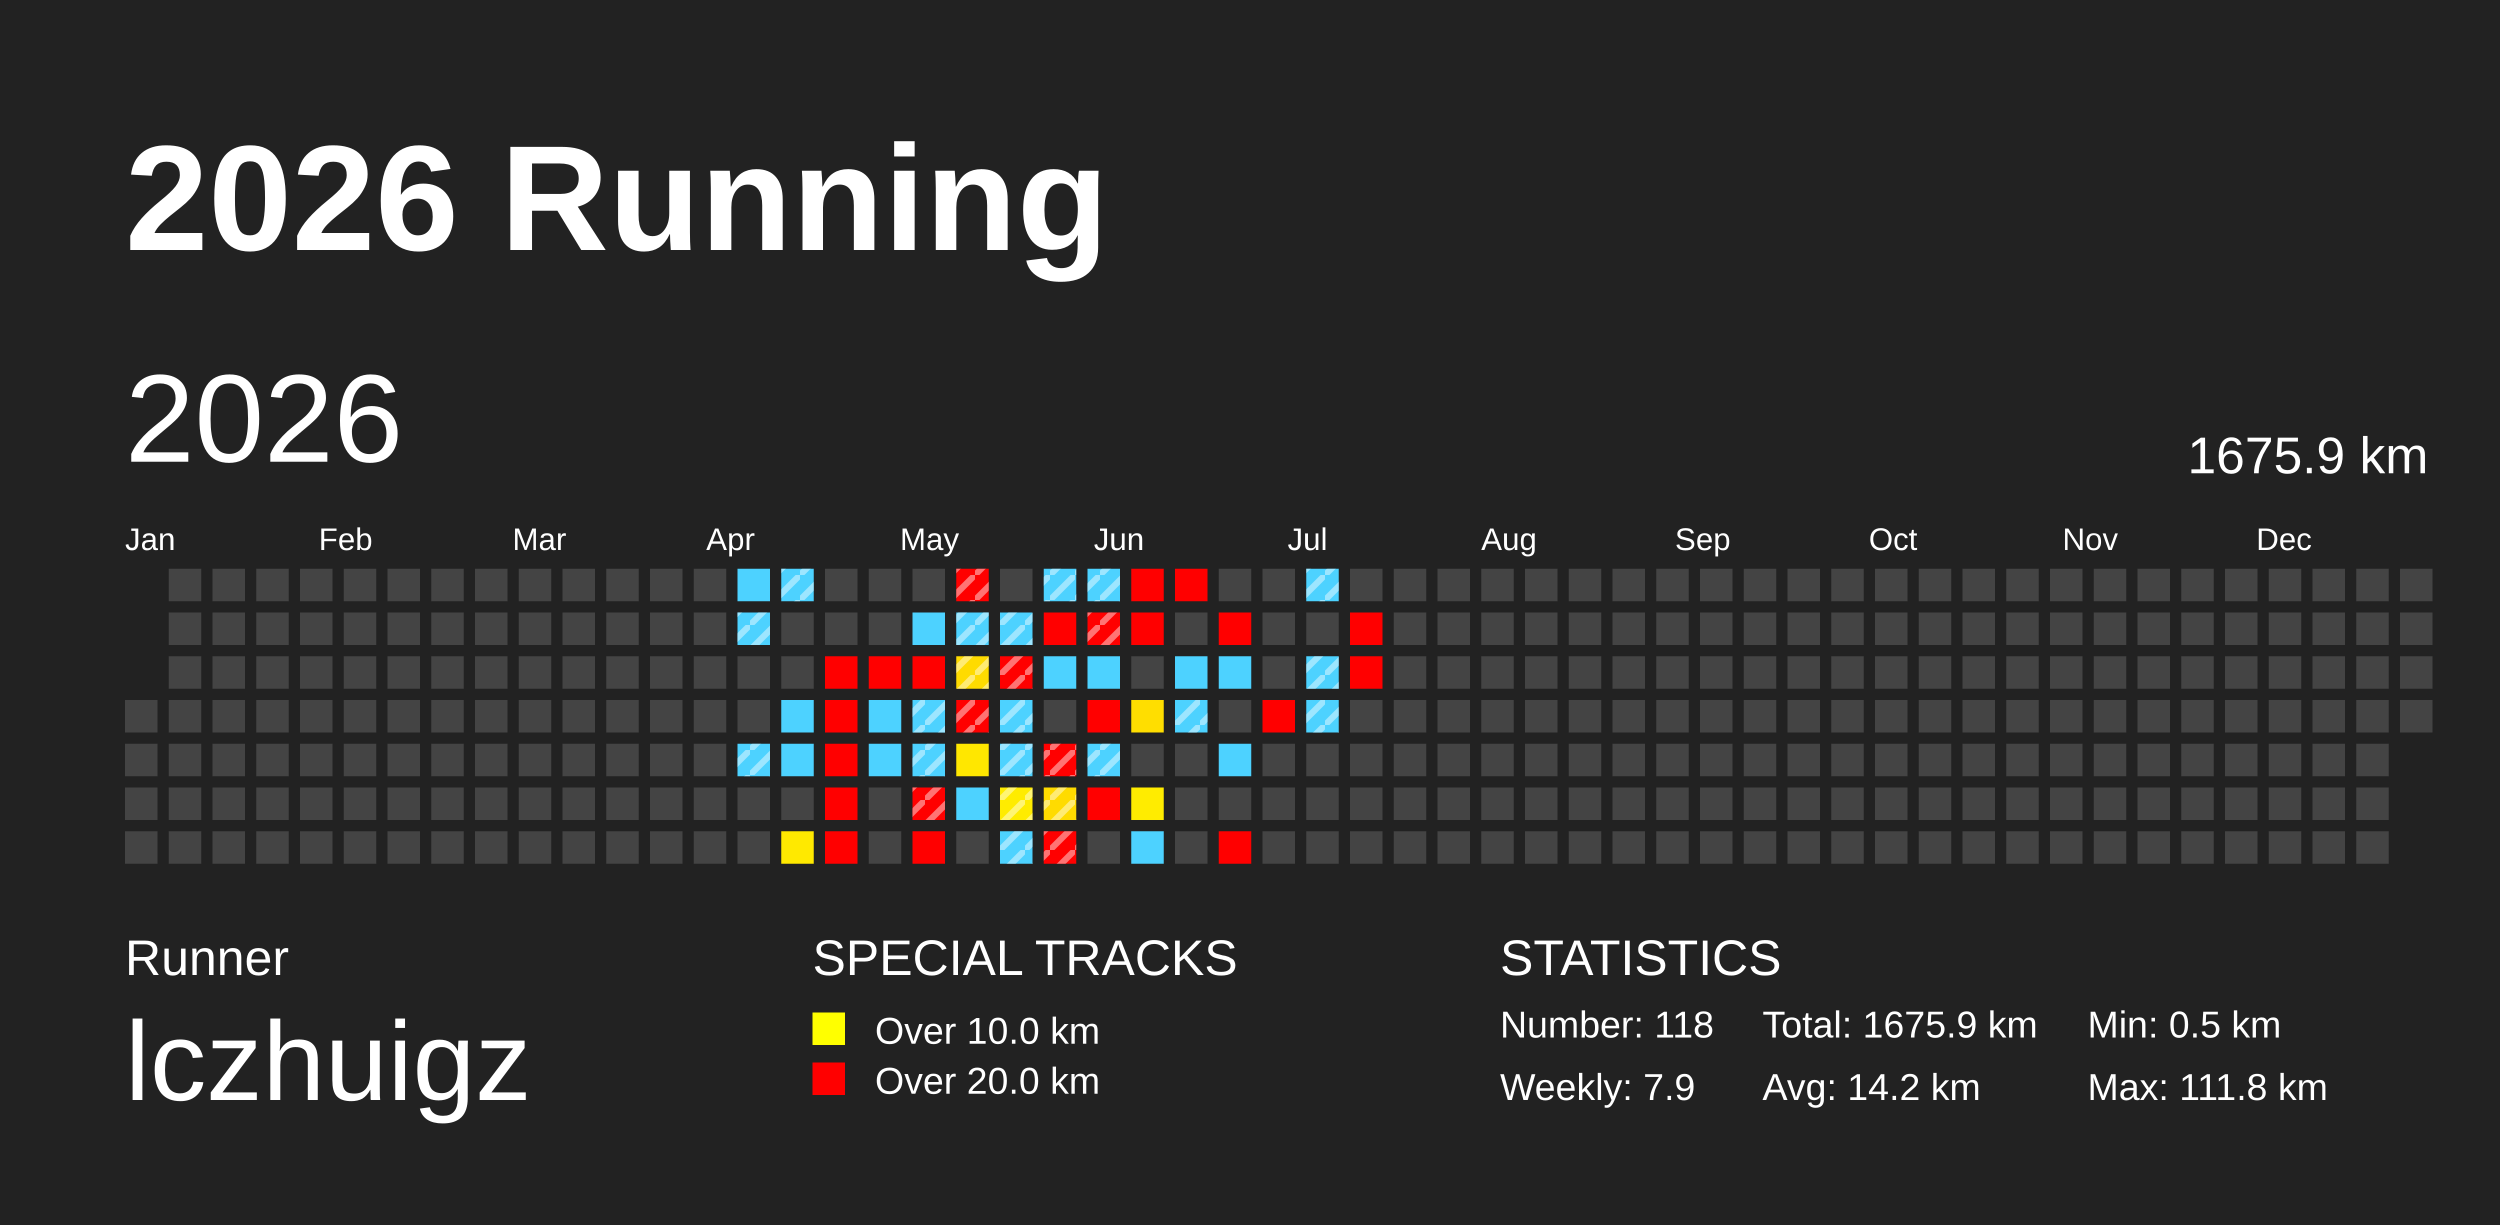
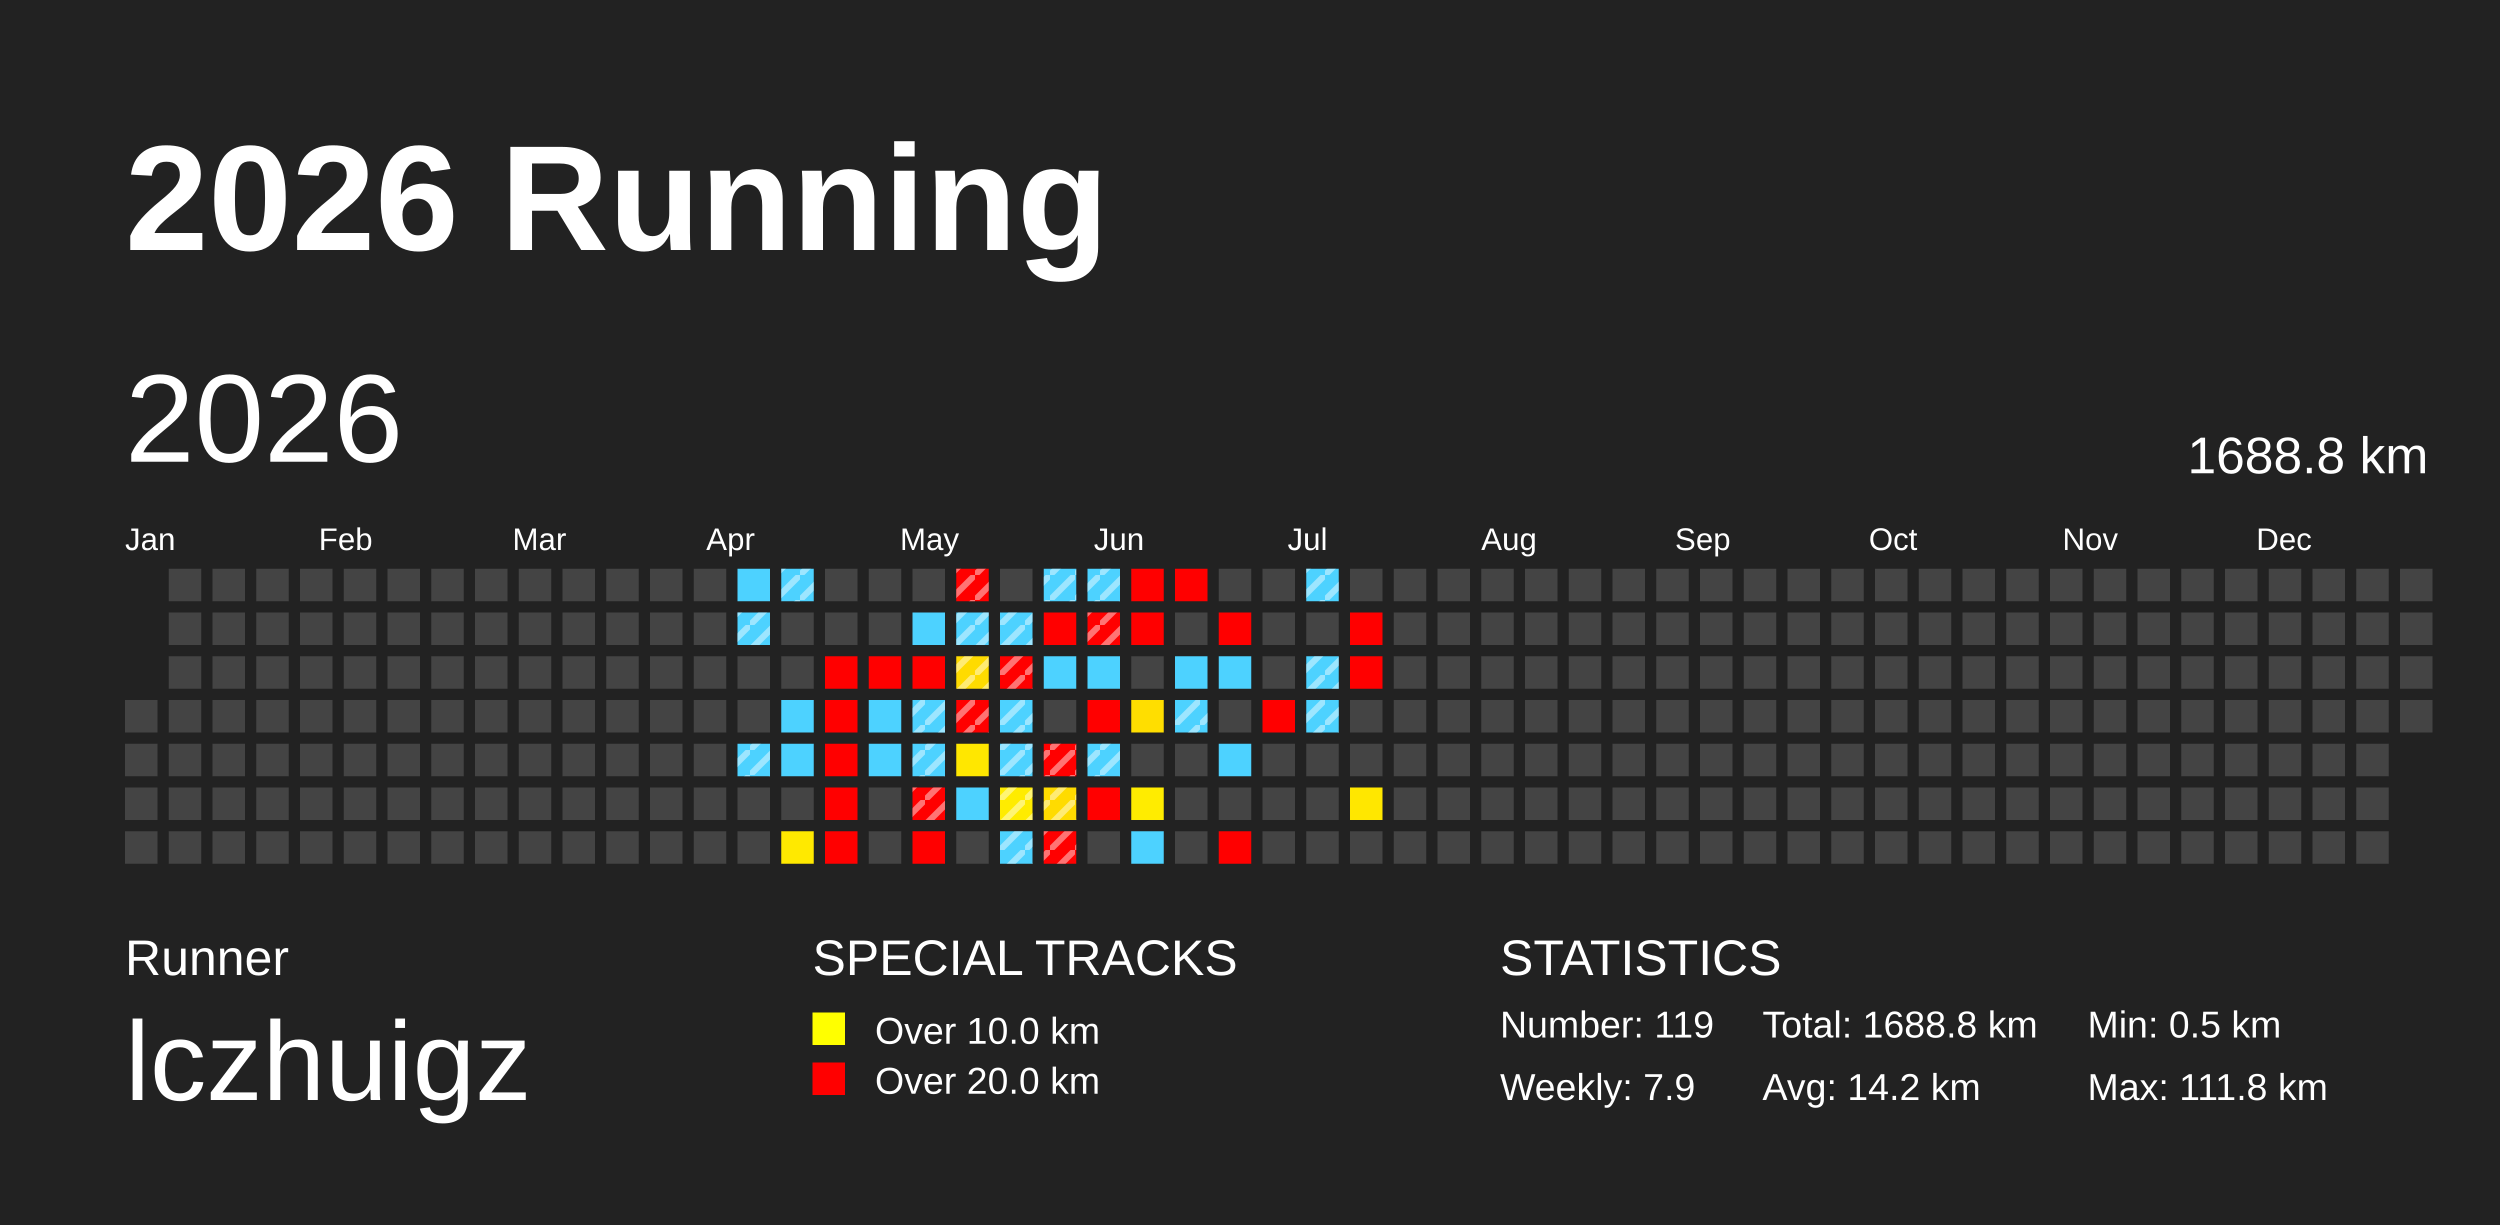
<svg xmlns="http://www.w3.org/2000/svg" baseProfile="full" height="98mm" version="1.1" viewBox="0,0,200,98" width="200mm">
  <defs>
    <pattern height="2" id="indoor-stripe" patternUnits="userSpaceOnUse" width="2">
      <line stroke="white" stroke-opacity="0.45" stroke-width="0.5" x1="0" x2="2" y1="2" y2="0" />
    </pattern>
  </defs>
  <rect fill="#222222" height="98" width="200" x="0" y="0" />
  <text fill="#FFFFFF" style="font-size:12px; font-family:Arial; font-weight:bold;" x="10" y="20">2026 Running</text>
  <text fill="#FFFFFF" style="font-size:4px; font-family:Arial" x="10" y="78">Runner</text>
  <text fill="#FFFFFF" style="font-size:9px; font-family:Arial" x="10" y="88">lczhuigz</text>
  <text fill="#FFFFFF" style="font-size:4px; font-family:Arial" x="65" y="78">SPECIAL TRACKS</text>
  <rect fill="yellow" height="2.6" width="2.6" x="65" y="81" />
  <text fill="#FFFFFF" style="font-size:3px; font-family:Arial" x="70" y="83.5">Over 10.0 km</text>
  <rect fill="red" height="2.6" width="2.6" x="65" y="85" />
  <text fill="#FFFFFF" style="font-size:3px; font-family:Arial" x="70" y="87.5">Over 20.0 km</text>
  <text fill="#FFFFFF" style="font-size:4px; font-family:Arial" x="120" y="78">STATISTICS</text>
-   <text fill="#FFFFFF" style="font-size:3px; font-family:Arial" x="120" y="83">Number: 118</text>
+   <text fill="#FFFFFF" style="font-size:3px; font-family:Arial" x="120" y="83">Number: 119</text>
  <text fill="#FFFFFF" style="font-size:3px; font-family:Arial" x="120" y="88">Weekly: 7.9</text>
-   <text fill="#FFFFFF" style="font-size:3px; font-family:Arial" x="141" y="83">Total: 1675.9 km</text>
+   <text fill="#FFFFFF" style="font-size:3px; font-family:Arial" x="141" y="83">Total: 1688.8 km</text>
  <text fill="#FFFFFF" style="font-size:3px; font-family:Arial" x="141" y="88">Avg: 14.2 km</text>
  <text fill="#FFFFFF" style="font-size:3px; font-family:Arial" x="167" y="83">Min: 0.5 km</text>
  <text fill="#FFFFFF" style="font-size:3px; font-family:Arial" x="167" y="88">Max: 111.8 km</text>
  <text dominant-baseline="hanging" fill="#FFFFFF" style="font-size:10.0px; font-family:Arial;" x="10" y="30">2026</text>
-   <text dominant-baseline="hanging" fill="#FFFFFF" style="font-size:4.125px; font-family:Arial;" x="175" y="35">1675.9 km</text>
+   <text dominant-baseline="hanging" fill="#FFFFFF" style="font-size:4.125px; font-family:Arial;" x="175" y="35">1688.8 km</text>
  <text fill="#FFFFFF" style="font-size:2.5px; font-family:Arial" x="10.0" y="44">Jan</text>
  <text fill="#FFFFFF" style="font-size:2.5px; font-family:Arial" x="25.5" y="44">Feb</text>
  <text fill="#FFFFFF" style="font-size:2.5px; font-family:Arial" x="41.0" y="44">Mar</text>
  <text fill="#FFFFFF" style="font-size:2.5px; font-family:Arial" x="56.5" y="44">Apr</text>
  <text fill="#FFFFFF" style="font-size:2.5px; font-family:Arial" x="72.0" y="44">May</text>
  <text fill="#FFFFFF" style="font-size:2.5px; font-family:Arial" x="87.5" y="44">Jun</text>
  <text fill="#FFFFFF" style="font-size:2.5px; font-family:Arial" x="103.0" y="44">Jul</text>
  <text fill="#FFFFFF" style="font-size:2.5px; font-family:Arial" x="118.5" y="44">Aug</text>
  <text fill="#FFFFFF" style="font-size:2.5px; font-family:Arial" x="134.0" y="44">Sep</text>
  <text fill="#FFFFFF" style="font-size:2.5px; font-family:Arial" x="149.5" y="44">Oct</text>
  <text fill="#FFFFFF" style="font-size:2.5px; font-family:Arial" x="165.0" y="44">Nov</text>
  <text fill="#FFFFFF" style="font-size:2.5px; font-family:Arial" x="180.5" y="44">Dec</text>
  <rect fill="#444444" height="2.6" width="2.6" x="10.0" y="56.0" />
  <rect fill="#444444" height="2.6" width="2.6" x="10.0" y="59.5" />
  <rect fill="#444444" height="2.6" width="2.6" x="10.0" y="63.0" />
  <rect fill="#444444" height="2.6" width="2.6" x="10.0" y="66.5" />
  <rect fill="#444444" height="2.6" width="2.6" x="13.5" y="45.5" />
  <rect fill="#444444" height="2.6" width="2.6" x="13.5" y="49.0" />
  <rect fill="#444444" height="2.6" width="2.6" x="13.5" y="52.5" />
  <rect fill="#444444" height="2.6" width="2.6" x="13.5" y="56.0" />
  <rect fill="#444444" height="2.6" width="2.6" x="13.5" y="59.5" />
  <rect fill="#444444" height="2.6" width="2.6" x="13.5" y="63.0" />
  <rect fill="#444444" height="2.6" width="2.6" x="13.5" y="66.5" />
  <rect fill="#444444" height="2.6" width="2.6" x="17.0" y="45.5" />
  <rect fill="#444444" height="2.6" width="2.6" x="17.0" y="49.0" />
  <rect fill="#444444" height="2.6" width="2.6" x="17.0" y="52.5" />
  <rect fill="#444444" height="2.6" width="2.6" x="17.0" y="56.0" />
  <rect fill="#444444" height="2.6" width="2.6" x="17.0" y="59.5" />
  <rect fill="#444444" height="2.6" width="2.6" x="17.0" y="63.0" />
  <rect fill="#444444" height="2.6" width="2.6" x="17.0" y="66.5" />
  <rect fill="#444444" height="2.6" width="2.6" x="20.5" y="45.5" />
  <rect fill="#444444" height="2.6" width="2.6" x="20.5" y="49.0" />
  <rect fill="#444444" height="2.6" width="2.6" x="20.5" y="52.5" />
  <rect fill="#444444" height="2.6" width="2.6" x="20.5" y="56.0" />
  <rect fill="#444444" height="2.6" width="2.6" x="20.5" y="59.5" />
  <rect fill="#444444" height="2.6" width="2.6" x="20.5" y="63.0" />
  <rect fill="#444444" height="2.6" width="2.6" x="20.5" y="66.5" />
  <rect fill="#444444" height="2.6" width="2.6" x="24.0" y="45.5" />
  <rect fill="#444444" height="2.6" width="2.6" x="24.0" y="49.0" />
  <rect fill="#444444" height="2.6" width="2.6" x="24.0" y="52.5" />
  <rect fill="#444444" height="2.6" width="2.6" x="24.0" y="56.0" />
  <rect fill="#444444" height="2.6" width="2.6" x="24.0" y="59.5" />
  <rect fill="#444444" height="2.6" width="2.6" x="24.0" y="63.0" />
  <rect fill="#444444" height="2.6" width="2.6" x="24.0" y="66.5" />
  <rect fill="#444444" height="2.6" width="2.6" x="27.5" y="45.5" />
  <rect fill="#444444" height="2.6" width="2.6" x="27.5" y="49.0" />
  <rect fill="#444444" height="2.6" width="2.6" x="27.5" y="52.5" />
  <rect fill="#444444" height="2.6" width="2.6" x="27.5" y="56.0" />
  <rect fill="#444444" height="2.6" width="2.6" x="27.5" y="59.5" />
  <rect fill="#444444" height="2.6" width="2.6" x="27.5" y="63.0" />
  <rect fill="#444444" height="2.6" width="2.6" x="27.5" y="66.5" />
  <rect fill="#444444" height="2.6" width="2.6" x="31.0" y="45.5" />
  <rect fill="#444444" height="2.6" width="2.6" x="31.0" y="49.0" />
  <rect fill="#444444" height="2.6" width="2.6" x="31.0" y="52.5" />
  <rect fill="#444444" height="2.6" width="2.6" x="31.0" y="56.0" />
  <rect fill="#444444" height="2.6" width="2.6" x="31.0" y="59.5" />
  <rect fill="#444444" height="2.6" width="2.6" x="31.0" y="63.0" />
  <rect fill="#444444" height="2.6" width="2.6" x="31.0" y="66.5" />
  <rect fill="#444444" height="2.6" width="2.6" x="34.5" y="45.5" />
  <rect fill="#444444" height="2.6" width="2.6" x="34.5" y="49.0" />
  <rect fill="#444444" height="2.6" width="2.6" x="34.5" y="52.5" />
  <rect fill="#444444" height="2.6" width="2.6" x="34.5" y="56.0" />
  <rect fill="#444444" height="2.6" width="2.6" x="34.5" y="59.5" />
  <rect fill="#444444" height="2.6" width="2.6" x="34.5" y="63.0" />
  <rect fill="#444444" height="2.6" width="2.6" x="34.5" y="66.5" />
  <rect fill="#444444" height="2.6" width="2.6" x="38.0" y="45.5" />
  <rect fill="#444444" height="2.6" width="2.6" x="38.0" y="49.0" />
  <rect fill="#444444" height="2.6" width="2.6" x="38.0" y="52.5" />
  <rect fill="#444444" height="2.6" width="2.6" x="38.0" y="56.0" />
  <rect fill="#444444" height="2.6" width="2.6" x="38.0" y="59.5" />
  <rect fill="#444444" height="2.6" width="2.6" x="38.0" y="63.0" />
  <rect fill="#444444" height="2.6" width="2.6" x="38.0" y="66.5" />
  <rect fill="#444444" height="2.6" width="2.6" x="41.5" y="45.5" />
  <rect fill="#444444" height="2.6" width="2.6" x="41.5" y="49.0" />
  <rect fill="#444444" height="2.6" width="2.6" x="41.5" y="52.5" />
  <rect fill="#444444" height="2.6" width="2.6" x="41.5" y="56.0" />
  <rect fill="#444444" height="2.6" width="2.6" x="41.5" y="59.5" />
  <rect fill="#444444" height="2.6" width="2.6" x="41.5" y="63.0" />
  <rect fill="#444444" height="2.6" width="2.6" x="41.5" y="66.5" />
  <rect fill="#444444" height="2.6" width="2.6" x="45.0" y="45.5" />
  <rect fill="#444444" height="2.6" width="2.6" x="45.0" y="49.0" />
  <rect fill="#444444" height="2.6" width="2.6" x="45.0" y="52.5" />
  <rect fill="#444444" height="2.6" width="2.6" x="45.0" y="56.0" />
  <rect fill="#444444" height="2.6" width="2.6" x="45.0" y="59.5" />
  <rect fill="#444444" height="2.6" width="2.6" x="45.0" y="63.0" />
  <rect fill="#444444" height="2.6" width="2.6" x="45.0" y="66.5" />
  <rect fill="#444444" height="2.6" width="2.6" x="48.5" y="45.5" />
  <rect fill="#444444" height="2.6" width="2.6" x="48.5" y="49.0" />
  <rect fill="#444444" height="2.6" width="2.6" x="48.5" y="52.5" />
  <rect fill="#444444" height="2.6" width="2.6" x="48.5" y="56.0" />
  <rect fill="#444444" height="2.6" width="2.6" x="48.5" y="59.5" />
  <rect fill="#444444" height="2.6" width="2.6" x="48.5" y="63.0" />
  <rect fill="#444444" height="2.6" width="2.6" x="48.5" y="66.5" />
  <rect fill="#444444" height="2.6" width="2.6" x="52.0" y="45.5" />
  <rect fill="#444444" height="2.6" width="2.6" x="52.0" y="49.0" />
  <rect fill="#444444" height="2.6" width="2.6" x="52.0" y="52.5" />
  <rect fill="#444444" height="2.6" width="2.6" x="52.0" y="56.0" />
  <rect fill="#444444" height="2.6" width="2.6" x="52.0" y="59.5" />
  <rect fill="#444444" height="2.6" width="2.6" x="52.0" y="63.0" />
  <rect fill="#444444" height="2.6" width="2.6" x="52.0" y="66.5" />
  <rect fill="#444444" height="2.6" width="2.6" x="55.5" y="45.5" />
  <rect fill="#444444" height="2.6" width="2.6" x="55.5" y="49.0" />
  <rect fill="#444444" height="2.6" width="2.6" x="55.5" y="52.5" />
  <rect fill="#444444" height="2.6" width="2.6" x="55.5" y="56.0" />
  <rect fill="#444444" height="2.6" width="2.6" x="55.5" y="59.5" />
  <rect fill="#444444" height="2.6" width="2.6" x="55.5" y="63.0" />
  <rect fill="#444444" height="2.6" width="2.6" x="55.5" y="66.5" />
  <rect fill="#4dd2ff" height="2.6" width="2.6" x="59.0" y="45.5" />
  <rect fill="#4dd2ff" height="2.6" width="2.6" x="59.0" y="49.0" />
  <rect fill="url(#indoor-stripe)" height="2.6" style="pointer-events: none;" width="2.6" x="59.0" y="49.0" />
  <rect fill="#444444" height="2.6" width="2.6" x="59.0" y="52.5" />
  <rect fill="#444444" height="2.6" width="2.6" x="59.0" y="56.0" />
  <rect fill="#4dd2ff" height="2.6" width="2.6" x="59.0" y="59.5" />
  <rect fill="url(#indoor-stripe)" height="2.6" style="pointer-events: none;" width="2.6" x="59.0" y="59.5" />
  <rect fill="#444444" height="2.6" width="2.6" x="59.0" y="63.0" />
  <rect fill="#444444" height="2.6" width="2.6" x="59.0" y="66.5" />
  <rect fill="#4dd2ff" height="2.6" width="2.6" x="62.5" y="45.5" />
  <rect fill="url(#indoor-stripe)" height="2.6" style="pointer-events: none;" width="2.6" x="62.5" y="45.5" />
  <rect fill="#444444" height="2.6" width="2.6" x="62.5" y="49.0" />
  <rect fill="#444444" height="2.6" width="2.6" x="62.5" y="52.5" />
  <rect fill="#4dd2ff" height="2.6" width="2.6" x="62.5" y="56.0" />
  <rect fill="#4dd2ff" height="2.6" width="2.6" x="62.5" y="59.5" />
  <rect fill="#444444" height="2.6" width="2.6" x="62.5" y="63.0" />
  <rect fill="#ffe900" height="2.6" width="2.6" x="62.5" y="66.5" />
  <rect fill="#444444" height="2.6" width="2.6" x="66.0" y="45.5" />
  <rect fill="#444444" height="2.6" width="2.6" x="66.0" y="49.0" />
  <rect fill="red" height="2.6" width="2.6" x="66.0" y="52.5" />
  <rect fill="red" height="2.6" width="2.6" x="66.0" y="56.0" />
  <rect fill="red" height="2.6" width="2.6" x="66.0" y="59.5" />
  <rect fill="red" height="2.6" width="2.6" x="66.0" y="63.0" />
  <rect fill="red" height="2.6" width="2.6" x="66.0" y="66.5" />
  <rect fill="#444444" height="2.6" width="2.6" x="69.5" y="45.5" />
  <rect fill="#444444" height="2.6" width="2.6" x="69.5" y="49.0" />
  <rect fill="red" height="2.6" width="2.6" x="69.5" y="52.5" />
  <rect fill="#4dd2ff" height="2.6" width="2.6" x="69.5" y="56.0" />
  <rect fill="#4dd2ff" height="2.6" width="2.6" x="69.5" y="59.5" />
  <rect fill="#444444" height="2.6" width="2.6" x="69.5" y="63.0" />
  <rect fill="#444444" height="2.6" width="2.6" x="69.5" y="66.5" />
  <rect fill="#444444" height="2.6" width="2.6" x="73.0" y="45.5" />
  <rect fill="#4dd2ff" height="2.6" width="2.6" x="73.0" y="49.0" />
  <rect fill="red" height="2.6" width="2.6" x="73.0" y="52.5" />
  <rect fill="#4dd2ff" height="2.6" width="2.6" x="73.0" y="56.0" />
  <rect fill="url(#indoor-stripe)" height="2.6" style="pointer-events: none;" width="2.6" x="73.0" y="56.0" />
  <rect fill="#4dd2ff" height="2.6" width="2.6" x="73.0" y="59.5" />
  <rect fill="url(#indoor-stripe)" height="2.6" style="pointer-events: none;" width="2.6" x="73.0" y="59.5" />
  <rect fill="red" height="2.6" width="2.6" x="73.0" y="63.0" />
  <rect fill="url(#indoor-stripe)" height="2.6" style="pointer-events: none;" width="2.6" x="73.0" y="63.0" />
  <rect fill="red" height="2.6" width="2.6" x="73.0" y="66.5" />
  <rect fill="red" height="2.6" width="2.6" x="76.5" y="45.5" />
  <rect fill="url(#indoor-stripe)" height="2.6" style="pointer-events: none;" width="2.6" x="76.5" y="45.5" />
  <rect fill="#4dd2ff" height="2.6" width="2.6" x="76.5" y="49.0" />
  <rect fill="url(#indoor-stripe)" height="2.6" style="pointer-events: none;" width="2.6" x="76.5" y="49.0" />
  <rect fill="#ffdb00" height="2.6" width="2.6" x="76.5" y="52.5" />
  <rect fill="url(#indoor-stripe)" height="2.6" style="pointer-events: none;" width="2.6" x="76.5" y="52.5" />
  <rect fill="red" height="2.6" width="2.6" x="76.5" y="56.0" />
  <rect fill="url(#indoor-stripe)" height="2.6" style="pointer-events: none;" width="2.6" x="76.5" y="56.0" />
  <rect fill="#ffe700" height="2.6" width="2.6" x="76.5" y="59.5" />
  <rect fill="#4dd2ff" height="2.6" width="2.6" x="76.5" y="63.0" />
  <rect fill="#444444" height="2.6" width="2.6" x="76.5" y="66.5" />
  <rect fill="#444444" height="2.6" width="2.6" x="80.0" y="45.5" />
  <rect fill="#4dd2ff" height="2.6" width="2.6" x="80.0" y="49.0" />
  <rect fill="url(#indoor-stripe)" height="2.6" style="pointer-events: none;" width="2.6" x="80.0" y="49.0" />
  <rect fill="red" height="2.6" width="2.6" x="80.0" y="52.5" />
  <rect fill="url(#indoor-stripe)" height="2.6" style="pointer-events: none;" width="2.6" x="80.0" y="52.5" />
  <rect fill="#4dd2ff" height="2.6" width="2.6" x="80.0" y="56.0" />
  <rect fill="url(#indoor-stripe)" height="2.6" style="pointer-events: none;" width="2.6" x="80.0" y="56.0" />
  <rect fill="#4dd2ff" height="2.6" width="2.6" x="80.0" y="59.5" />
  <rect fill="url(#indoor-stripe)" height="2.6" style="pointer-events: none;" width="2.6" x="80.0" y="59.5" />
  <rect fill="#ffec00" height="2.6" width="2.6" x="80.0" y="63.0" />
  <rect fill="url(#indoor-stripe)" height="2.6" style="pointer-events: none;" width="2.6" x="80.0" y="63.0" />
  <rect fill="#4dd2ff" height="2.6" width="2.6" x="80.0" y="66.5" />
  <rect fill="url(#indoor-stripe)" height="2.6" style="pointer-events: none;" width="2.6" x="80.0" y="66.5" />
  <rect fill="#4dd2ff" height="2.6" width="2.6" x="83.5" y="45.5" />
  <rect fill="url(#indoor-stripe)" height="2.6" style="pointer-events: none;" width="2.6" x="83.5" y="45.5" />
  <rect fill="red" height="2.6" width="2.6" x="83.5" y="49.0" />
  <rect fill="#4dd2ff" height="2.6" width="2.6" x="83.5" y="52.5" />
  <rect fill="#444444" height="2.6" width="2.6" x="83.5" y="56.0" />
  <rect fill="red" height="2.6" width="2.6" x="83.5" y="59.5" />
  <rect fill="url(#indoor-stripe)" height="2.6" style="pointer-events: none;" width="2.6" x="83.5" y="59.5" />
  <rect fill="#ffdb00" height="2.6" width="2.6" x="83.5" y="63.0" />
  <rect fill="url(#indoor-stripe)" height="2.6" style="pointer-events: none;" width="2.6" x="83.5" y="63.0" />
  <rect fill="red" height="2.6" width="2.6" x="83.5" y="66.5" />
  <rect fill="url(#indoor-stripe)" height="2.6" style="pointer-events: none;" width="2.6" x="83.5" y="66.5" />
  <rect fill="#4dd2ff" height="2.6" width="2.6" x="87.0" y="45.5" />
  <rect fill="url(#indoor-stripe)" height="2.6" style="pointer-events: none;" width="2.6" x="87.0" y="45.5" />
  <rect fill="red" height="2.6" width="2.6" x="87.0" y="49.0" />
  <rect fill="url(#indoor-stripe)" height="2.6" style="pointer-events: none;" width="2.6" x="87.0" y="49.0" />
  <rect fill="#4dd2ff" height="2.6" width="2.6" x="87.0" y="52.5" />
  <rect fill="red" height="2.6" width="2.6" x="87.0" y="56.0" />
  <rect fill="#4dd2ff" height="2.6" width="2.6" x="87.0" y="59.5" />
  <rect fill="url(#indoor-stripe)" height="2.6" style="pointer-events: none;" width="2.6" x="87.0" y="59.5" />
  <rect fill="red" height="2.6" width="2.6" x="87.0" y="63.0" />
  <rect fill="#444444" height="2.6" width="2.6" x="87.0" y="66.5" />
  <rect fill="red" height="2.6" width="2.6" x="90.5" y="45.5" />
  <rect fill="red" height="2.6" width="2.6" x="90.5" y="49.0" />
  <rect fill="#444444" height="2.6" width="2.6" x="90.5" y="52.5" />
  <rect fill="#ffde00" height="2.6" width="2.6" x="90.5" y="56.0" />
  <rect fill="#444444" height="2.6" width="2.6" x="90.5" y="59.5" />
  <rect fill="#ffec00" height="2.6" width="2.6" x="90.5" y="63.0" />
  <rect fill="#4dd2ff" height="2.6" width="2.6" x="90.5" y="66.5" />
  <rect fill="red" height="2.6" width="2.6" x="94.0" y="45.5" />
  <rect fill="#444444" height="2.6" width="2.6" x="94.0" y="49.0" />
  <rect fill="#4dd2ff" height="2.6" width="2.6" x="94.0" y="52.5" />
  <rect fill="#4dd2ff" height="2.6" width="2.6" x="94.0" y="56.0" />
  <rect fill="url(#indoor-stripe)" height="2.6" style="pointer-events: none;" width="2.6" x="94.0" y="56.0" />
  <rect fill="#444444" height="2.6" width="2.6" x="94.0" y="59.5" />
  <rect fill="#444444" height="2.6" width="2.6" x="94.0" y="63.0" />
  <rect fill="#444444" height="2.6" width="2.6" x="94.0" y="66.5" />
  <rect fill="#444444" height="2.6" width="2.6" x="97.5" y="45.5" />
  <rect fill="red" height="2.6" width="2.6" x="97.5" y="49.0" />
  <rect fill="#4dd2ff" height="2.6" width="2.6" x="97.5" y="52.5" />
  <rect fill="#444444" height="2.6" width="2.6" x="97.5" y="56.0" />
  <rect fill="#4dd2ff" height="2.6" width="2.6" x="97.5" y="59.5" />
  <rect fill="#444444" height="2.6" width="2.6" x="97.5" y="63.0" />
  <rect fill="red" height="2.6" width="2.6" x="97.5" y="66.5" />
  <rect fill="#444444" height="2.6" width="2.6" x="101.0" y="45.5" />
  <rect fill="#444444" height="2.6" width="2.6" x="101.0" y="49.0" />
  <rect fill="#444444" height="2.6" width="2.6" x="101.0" y="52.5" />
  <rect fill="red" height="2.6" width="2.6" x="101.0" y="56.0" />
  <rect fill="#444444" height="2.6" width="2.6" x="101.0" y="59.5" />
  <rect fill="#444444" height="2.6" width="2.6" x="101.0" y="63.0" />
  <rect fill="#444444" height="2.6" width="2.6" x="101.0" y="66.5" />
  <rect fill="#4dd2ff" height="2.6" width="2.6" x="104.5" y="45.5" />
  <rect fill="url(#indoor-stripe)" height="2.6" style="pointer-events: none;" width="2.6" x="104.5" y="45.5" />
  <rect fill="#444444" height="2.6" width="2.6" x="104.5" y="49.0" />
  <rect fill="#4dd2ff" height="2.6" width="2.6" x="104.5" y="52.5" />
  <rect fill="url(#indoor-stripe)" height="2.6" style="pointer-events: none;" width="2.6" x="104.5" y="52.5" />
  <rect fill="#4dd2ff" height="2.6" width="2.6" x="104.5" y="56.0" />
  <rect fill="url(#indoor-stripe)" height="2.6" style="pointer-events: none;" width="2.6" x="104.5" y="56.0" />
  <rect fill="#444444" height="2.6" width="2.6" x="104.5" y="59.5" />
  <rect fill="#444444" height="2.6" width="2.6" x="104.5" y="63.0" />
  <rect fill="#444444" height="2.6" width="2.6" x="104.5" y="66.5" />
  <rect fill="#444444" height="2.6" width="2.6" x="108.0" y="45.5" />
  <rect fill="red" height="2.6" width="2.6" x="108.0" y="49.0" />
  <rect fill="red" height="2.6" width="2.6" x="108.0" y="52.5" />
  <rect fill="#444444" height="2.6" width="2.6" x="108.0" y="56.0" />
  <rect fill="#444444" height="2.6" width="2.6" x="108.0" y="59.5" />
-   <rect fill="#444444" height="2.6" width="2.6" x="108.0" y="63.0" />
+   <rect fill="#ffe700" height="2.6" width="2.6" x="108.0" y="63.0" />
  <rect fill="#444444" height="2.6" width="2.6" x="108.0" y="66.5" />
  <rect fill="#444444" height="2.6" width="2.6" x="111.5" y="45.5" />
  <rect fill="#444444" height="2.6" width="2.6" x="111.5" y="49.0" />
  <rect fill="#444444" height="2.6" width="2.6" x="111.5" y="52.5" />
  <rect fill="#444444" height="2.6" width="2.6" x="111.5" y="56.0" />
  <rect fill="#444444" height="2.6" width="2.6" x="111.5" y="59.5" />
  <rect fill="#444444" height="2.6" width="2.6" x="111.5" y="63.0" />
  <rect fill="#444444" height="2.6" width="2.6" x="111.5" y="66.5" />
  <rect fill="#444444" height="2.6" width="2.6" x="115.0" y="45.5" />
  <rect fill="#444444" height="2.6" width="2.6" x="115.0" y="49.0" />
  <rect fill="#444444" height="2.6" width="2.6" x="115.0" y="52.5" />
  <rect fill="#444444" height="2.6" width="2.6" x="115.0" y="56.0" />
  <rect fill="#444444" height="2.6" width="2.6" x="115.0" y="59.5" />
  <rect fill="#444444" height="2.6" width="2.6" x="115.0" y="63.0" />
  <rect fill="#444444" height="2.6" width="2.6" x="115.0" y="66.5" />
  <rect fill="#444444" height="2.6" width="2.6" x="118.5" y="45.5" />
  <rect fill="#444444" height="2.6" width="2.6" x="118.5" y="49.0" />
  <rect fill="#444444" height="2.6" width="2.6" x="118.5" y="52.5" />
  <rect fill="#444444" height="2.6" width="2.6" x="118.5" y="56.0" />
  <rect fill="#444444" height="2.6" width="2.6" x="118.5" y="59.5" />
  <rect fill="#444444" height="2.6" width="2.6" x="118.5" y="63.0" />
  <rect fill="#444444" height="2.6" width="2.6" x="118.5" y="66.5" />
  <rect fill="#444444" height="2.6" width="2.6" x="122.0" y="45.5" />
  <rect fill="#444444" height="2.6" width="2.6" x="122.0" y="49.0" />
  <rect fill="#444444" height="2.6" width="2.6" x="122.0" y="52.5" />
  <rect fill="#444444" height="2.6" width="2.6" x="122.0" y="56.0" />
  <rect fill="#444444" height="2.6" width="2.6" x="122.0" y="59.5" />
  <rect fill="#444444" height="2.6" width="2.6" x="122.0" y="63.0" />
  <rect fill="#444444" height="2.6" width="2.6" x="122.0" y="66.5" />
  <rect fill="#444444" height="2.6" width="2.6" x="125.5" y="45.5" />
  <rect fill="#444444" height="2.6" width="2.6" x="125.5" y="49.0" />
  <rect fill="#444444" height="2.6" width="2.6" x="125.5" y="52.5" />
  <rect fill="#444444" height="2.6" width="2.6" x="125.5" y="56.0" />
  <rect fill="#444444" height="2.6" width="2.6" x="125.5" y="59.5" />
  <rect fill="#444444" height="2.6" width="2.6" x="125.5" y="63.0" />
  <rect fill="#444444" height="2.6" width="2.6" x="125.5" y="66.5" />
  <rect fill="#444444" height="2.6" width="2.6" x="129.0" y="45.5" />
  <rect fill="#444444" height="2.6" width="2.6" x="129.0" y="49.0" />
  <rect fill="#444444" height="2.6" width="2.6" x="129.0" y="52.5" />
  <rect fill="#444444" height="2.6" width="2.6" x="129.0" y="56.0" />
  <rect fill="#444444" height="2.6" width="2.6" x="129.0" y="59.5" />
  <rect fill="#444444" height="2.6" width="2.6" x="129.0" y="63.0" />
  <rect fill="#444444" height="2.6" width="2.6" x="129.0" y="66.5" />
  <rect fill="#444444" height="2.6" width="2.6" x="132.5" y="45.5" />
  <rect fill="#444444" height="2.6" width="2.6" x="132.5" y="49.0" />
  <rect fill="#444444" height="2.6" width="2.6" x="132.5" y="52.5" />
  <rect fill="#444444" height="2.6" width="2.6" x="132.5" y="56.0" />
  <rect fill="#444444" height="2.6" width="2.6" x="132.5" y="59.5" />
  <rect fill="#444444" height="2.6" width="2.6" x="132.5" y="63.0" />
  <rect fill="#444444" height="2.6" width="2.6" x="132.5" y="66.5" />
  <rect fill="#444444" height="2.6" width="2.6" x="136.0" y="45.5" />
  <rect fill="#444444" height="2.6" width="2.6" x="136.0" y="49.0" />
  <rect fill="#444444" height="2.6" width="2.6" x="136.0" y="52.5" />
  <rect fill="#444444" height="2.6" width="2.6" x="136.0" y="56.0" />
  <rect fill="#444444" height="2.6" width="2.6" x="136.0" y="59.5" />
  <rect fill="#444444" height="2.6" width="2.6" x="136.0" y="63.0" />
  <rect fill="#444444" height="2.6" width="2.6" x="136.0" y="66.5" />
  <rect fill="#444444" height="2.6" width="2.6" x="139.5" y="45.5" />
  <rect fill="#444444" height="2.6" width="2.6" x="139.5" y="49.0" />
  <rect fill="#444444" height="2.6" width="2.6" x="139.5" y="52.5" />
  <rect fill="#444444" height="2.6" width="2.6" x="139.5" y="56.0" />
  <rect fill="#444444" height="2.6" width="2.6" x="139.5" y="59.5" />
  <rect fill="#444444" height="2.6" width="2.6" x="139.5" y="63.0" />
  <rect fill="#444444" height="2.6" width="2.6" x="139.5" y="66.5" />
  <rect fill="#444444" height="2.6" width="2.6" x="143.0" y="45.5" />
  <rect fill="#444444" height="2.6" width="2.6" x="143.0" y="49.0" />
  <rect fill="#444444" height="2.6" width="2.6" x="143.0" y="52.5" />
  <rect fill="#444444" height="2.6" width="2.6" x="143.0" y="56.0" />
  <rect fill="#444444" height="2.6" width="2.6" x="143.0" y="59.5" />
  <rect fill="#444444" height="2.6" width="2.6" x="143.0" y="63.0" />
  <rect fill="#444444" height="2.6" width="2.6" x="143.0" y="66.5" />
  <rect fill="#444444" height="2.6" width="2.6" x="146.5" y="45.5" />
  <rect fill="#444444" height="2.6" width="2.6" x="146.5" y="49.0" />
  <rect fill="#444444" height="2.6" width="2.6" x="146.5" y="52.5" />
  <rect fill="#444444" height="2.6" width="2.6" x="146.5" y="56.0" />
  <rect fill="#444444" height="2.6" width="2.6" x="146.5" y="59.5" />
  <rect fill="#444444" height="2.6" width="2.6" x="146.5" y="63.0" />
  <rect fill="#444444" height="2.6" width="2.6" x="146.5" y="66.5" />
  <rect fill="#444444" height="2.6" width="2.6" x="150.0" y="45.5" />
  <rect fill="#444444" height="2.6" width="2.6" x="150.0" y="49.0" />
  <rect fill="#444444" height="2.6" width="2.6" x="150.0" y="52.5" />
  <rect fill="#444444" height="2.6" width="2.6" x="150.0" y="56.0" />
  <rect fill="#444444" height="2.6" width="2.6" x="150.0" y="59.5" />
  <rect fill="#444444" height="2.6" width="2.6" x="150.0" y="63.0" />
  <rect fill="#444444" height="2.6" width="2.6" x="150.0" y="66.5" />
  <rect fill="#444444" height="2.6" width="2.6" x="153.5" y="45.5" />
  <rect fill="#444444" height="2.6" width="2.6" x="153.5" y="49.0" />
  <rect fill="#444444" height="2.6" width="2.6" x="153.5" y="52.5" />
  <rect fill="#444444" height="2.6" width="2.6" x="153.5" y="56.0" />
  <rect fill="#444444" height="2.6" width="2.6" x="153.5" y="59.5" />
  <rect fill="#444444" height="2.6" width="2.6" x="153.5" y="63.0" />
  <rect fill="#444444" height="2.6" width="2.6" x="153.5" y="66.5" />
  <rect fill="#444444" height="2.6" width="2.6" x="157.0" y="45.5" />
  <rect fill="#444444" height="2.6" width="2.6" x="157.0" y="49.0" />
  <rect fill="#444444" height="2.6" width="2.6" x="157.0" y="52.5" />
  <rect fill="#444444" height="2.6" width="2.6" x="157.0" y="56.0" />
  <rect fill="#444444" height="2.6" width="2.6" x="157.0" y="59.5" />
  <rect fill="#444444" height="2.6" width="2.6" x="157.0" y="63.0" />
  <rect fill="#444444" height="2.6" width="2.6" x="157.0" y="66.5" />
  <rect fill="#444444" height="2.6" width="2.6" x="160.5" y="45.5" />
  <rect fill="#444444" height="2.6" width="2.6" x="160.5" y="49.0" />
  <rect fill="#444444" height="2.6" width="2.6" x="160.5" y="52.5" />
  <rect fill="#444444" height="2.6" width="2.6" x="160.5" y="56.0" />
  <rect fill="#444444" height="2.6" width="2.6" x="160.5" y="59.5" />
  <rect fill="#444444" height="2.6" width="2.6" x="160.5" y="63.0" />
  <rect fill="#444444" height="2.6" width="2.6" x="160.5" y="66.5" />
  <rect fill="#444444" height="2.6" width="2.6" x="164.0" y="45.5" />
  <rect fill="#444444" height="2.6" width="2.6" x="164.0" y="49.0" />
  <rect fill="#444444" height="2.6" width="2.6" x="164.0" y="52.5" />
  <rect fill="#444444" height="2.6" width="2.6" x="164.0" y="56.0" />
  <rect fill="#444444" height="2.6" width="2.6" x="164.0" y="59.5" />
  <rect fill="#444444" height="2.6" width="2.6" x="164.0" y="63.0" />
  <rect fill="#444444" height="2.6" width="2.6" x="164.0" y="66.5" />
  <rect fill="#444444" height="2.6" width="2.6" x="167.5" y="45.5" />
  <rect fill="#444444" height="2.6" width="2.6" x="167.5" y="49.0" />
  <rect fill="#444444" height="2.6" width="2.6" x="167.5" y="52.5" />
  <rect fill="#444444" height="2.6" width="2.6" x="167.5" y="56.0" />
  <rect fill="#444444" height="2.6" width="2.6" x="167.5" y="59.5" />
  <rect fill="#444444" height="2.6" width="2.6" x="167.5" y="63.0" />
  <rect fill="#444444" height="2.6" width="2.6" x="167.5" y="66.5" />
  <rect fill="#444444" height="2.6" width="2.6" x="171.0" y="45.5" />
  <rect fill="#444444" height="2.6" width="2.6" x="171.0" y="49.0" />
  <rect fill="#444444" height="2.6" width="2.6" x="171.0" y="52.5" />
  <rect fill="#444444" height="2.6" width="2.6" x="171.0" y="56.0" />
  <rect fill="#444444" height="2.6" width="2.6" x="171.0" y="59.5" />
  <rect fill="#444444" height="2.6" width="2.6" x="171.0" y="63.0" />
  <rect fill="#444444" height="2.6" width="2.6" x="171.0" y="66.5" />
  <rect fill="#444444" height="2.6" width="2.6" x="174.5" y="45.5" />
  <rect fill="#444444" height="2.6" width="2.6" x="174.5" y="49.0" />
  <rect fill="#444444" height="2.6" width="2.6" x="174.5" y="52.5" />
  <rect fill="#444444" height="2.6" width="2.6" x="174.5" y="56.0" />
  <rect fill="#444444" height="2.6" width="2.6" x="174.5" y="59.5" />
  <rect fill="#444444" height="2.6" width="2.6" x="174.5" y="63.0" />
  <rect fill="#444444" height="2.6" width="2.6" x="174.5" y="66.5" />
  <rect fill="#444444" height="2.6" width="2.6" x="178.0" y="45.5" />
  <rect fill="#444444" height="2.6" width="2.6" x="178.0" y="49.0" />
  <rect fill="#444444" height="2.6" width="2.6" x="178.0" y="52.5" />
  <rect fill="#444444" height="2.6" width="2.6" x="178.0" y="56.0" />
  <rect fill="#444444" height="2.6" width="2.6" x="178.0" y="59.5" />
  <rect fill="#444444" height="2.6" width="2.6" x="178.0" y="63.0" />
  <rect fill="#444444" height="2.6" width="2.6" x="178.0" y="66.5" />
  <rect fill="#444444" height="2.6" width="2.6" x="181.5" y="45.5" />
  <rect fill="#444444" height="2.6" width="2.6" x="181.5" y="49.0" />
  <rect fill="#444444" height="2.6" width="2.6" x="181.5" y="52.5" />
  <rect fill="#444444" height="2.6" width="2.6" x="181.5" y="56.0" />
  <rect fill="#444444" height="2.6" width="2.6" x="181.5" y="59.5" />
  <rect fill="#444444" height="2.6" width="2.6" x="181.5" y="63.0" />
  <rect fill="#444444" height="2.6" width="2.6" x="181.5" y="66.5" />
  <rect fill="#444444" height="2.6" width="2.6" x="185.0" y="45.5" />
  <rect fill="#444444" height="2.6" width="2.6" x="185.0" y="49.0" />
  <rect fill="#444444" height="2.6" width="2.6" x="185.0" y="52.5" />
  <rect fill="#444444" height="2.6" width="2.6" x="185.0" y="56.0" />
  <rect fill="#444444" height="2.6" width="2.6" x="185.0" y="59.5" />
  <rect fill="#444444" height="2.6" width="2.6" x="185.0" y="63.0" />
  <rect fill="#444444" height="2.6" width="2.6" x="185.0" y="66.5" />
  <rect fill="#444444" height="2.6" width="2.6" x="188.5" y="45.5" />
  <rect fill="#444444" height="2.6" width="2.6" x="188.5" y="49.0" />
  <rect fill="#444444" height="2.6" width="2.6" x="188.5" y="52.5" />
  <rect fill="#444444" height="2.6" width="2.6" x="188.5" y="56.0" />
  <rect fill="#444444" height="2.6" width="2.6" x="188.5" y="59.5" />
  <rect fill="#444444" height="2.6" width="2.6" x="188.5" y="63.0" />
  <rect fill="#444444" height="2.6" width="2.6" x="188.5" y="66.5" />
  <rect fill="#444444" height="2.6" width="2.6" x="192.0" y="45.5" />
  <rect fill="#444444" height="2.6" width="2.6" x="192.0" y="49.0" />
  <rect fill="#444444" height="2.6" width="2.6" x="192.0" y="52.5" />
  <rect fill="#444444" height="2.6" width="2.6" x="192.0" y="56.0" />
</svg>
